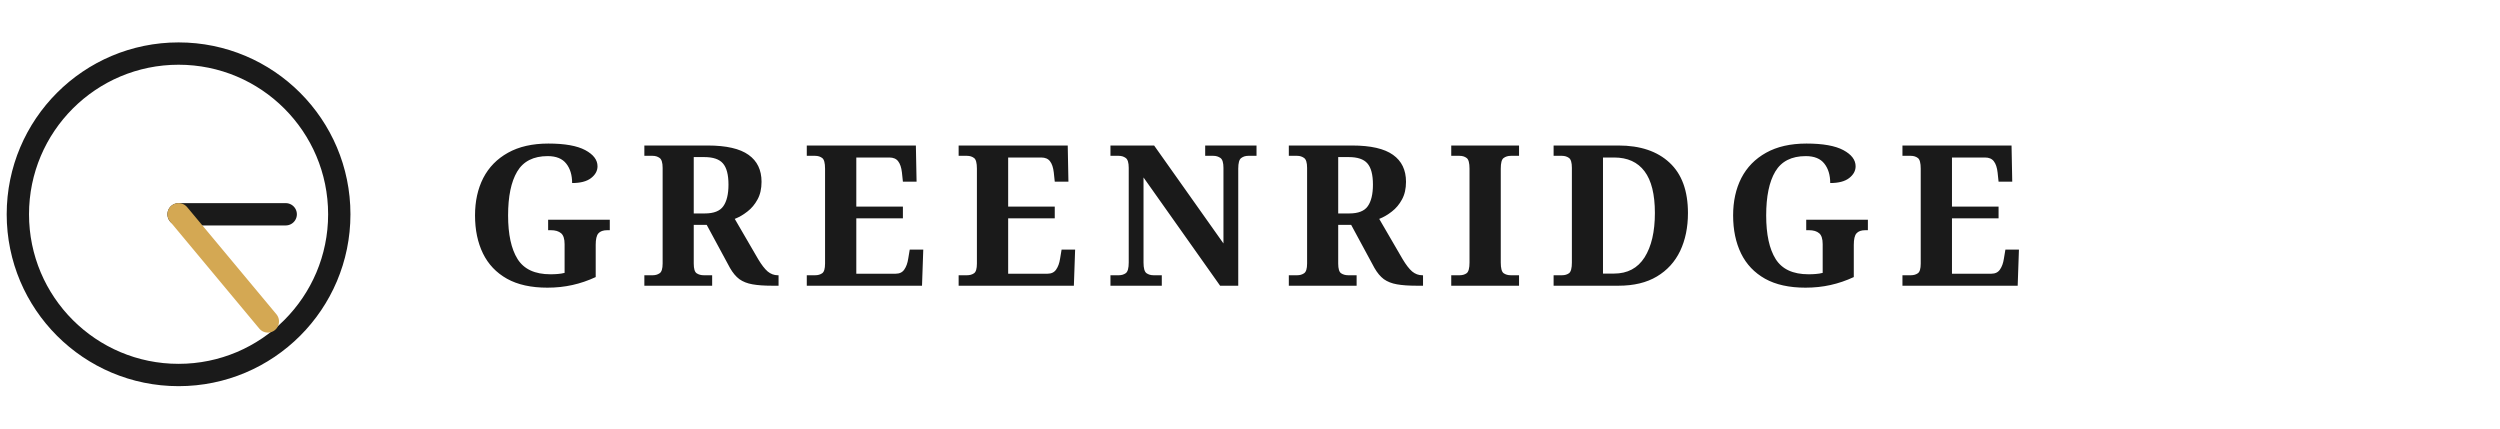
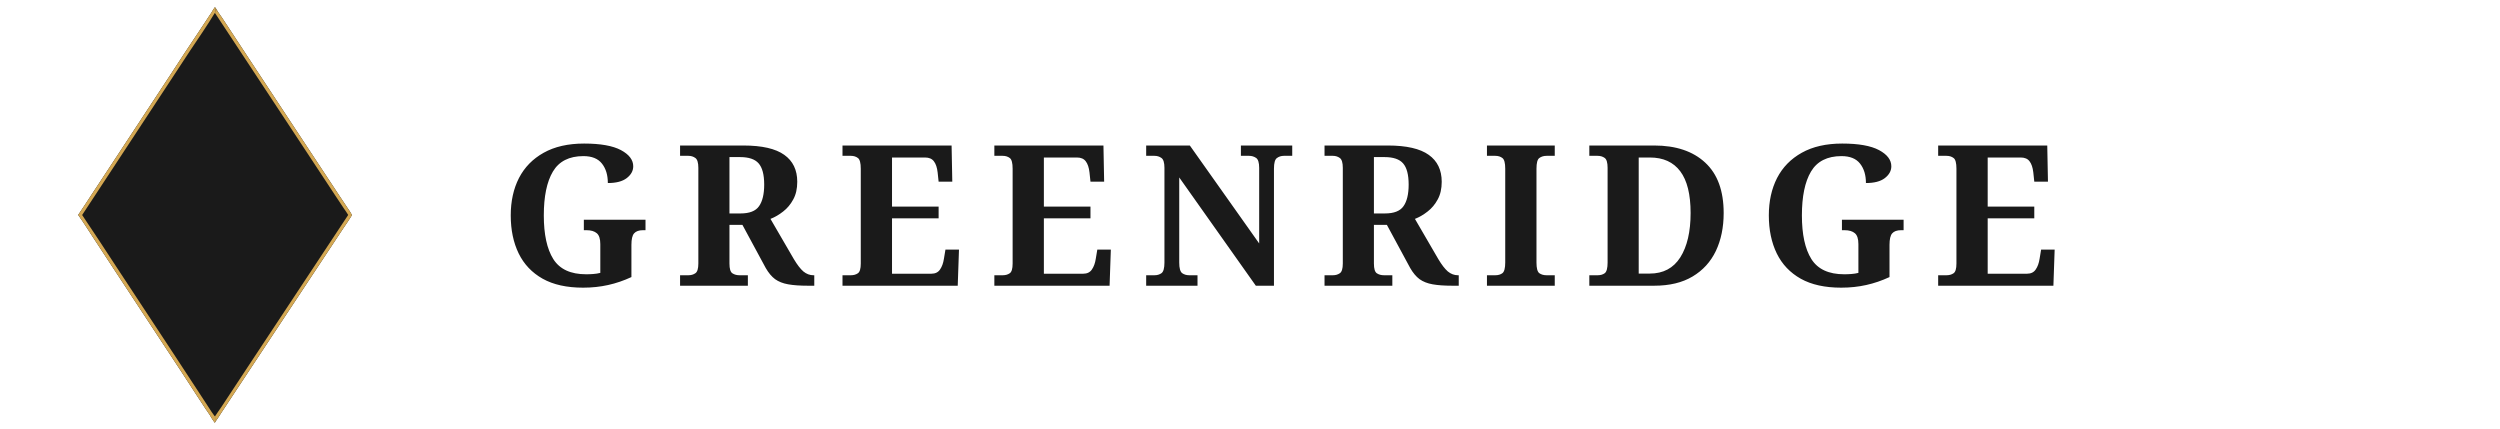
- <svg xmlns="http://www.w3.org/2000/svg" width="280" height="48" viewBox="0 0 280 48" fill="none">
-   <g transform="translate(0, 4)">
-     <circle cx="20" cy="20" r="18" stroke="#1a1a1a" stroke-width="2.5" fill="none" />
-     <path d="M20 20H32" stroke="#1a1a1a" stroke-width="2.5" stroke-linecap="round" />
-     <path d="M20 20L30 32" stroke="#D4A853" stroke-width="2.5" stroke-linecap="round" />
+ <svg xmlns="http://www.w3.org/2000/svg" width="280" height="48" viewBox="0 0 280 48">
+   <g transform="translate(0, 0) scale(0.047)">
+     <path fill="#1a1a1a" d="M503.646 30.472C505.674 26.48 509.552 20.499 512.208 16.94C514.798 20.582 516.945 23.462 518.876 27.518C526.668 38.114 534.783 50.973 542.168 62.078L590.08 134.969L722.171 335.261L807.912 465.223C814.314 474.962 820.775 484.661 827.294 494.321C830.707 499.422 836.324 507.299 838.634 512.535C832.909 522.599 823.619 535.667 817.091 545.476L778.838 603.325L642.486 809.451L552.294 945.899L526.908 984.357C524.588 987.895 516.883 1000.27 514.89 1002.59C513.797 1004.65 513.153 1005.58 511.776 1007.54C508.528 1002.66 503.094 995.166 500.667 990.033C498.93 988.87 441.002 899.257 433.894 888.361L275.163 647.095L222.404 566.682C211.169 549.459 198.123 528.742 186.266 512.185C197.206 496.432 207.641 479.951 218.172 463.918L269.667 385.647L407.394 176.232C428.975 142.859 450.848 109.675 473.01 76.686L493.599 45.541C496.091 41.767 501.027 33.778 503.646 30.472Z" />
+     <path fill="#D4A853" d="M503.646 30.472C505.674 26.48 509.552 20.499 512.208 16.94C514.798 20.582 516.945 23.462 518.876 27.518C516.435 25.204 514.944 22.272 513.085 19.432C513.051 23.008 513.033 27.823 512.523 31.363L511.737 31.054C493.583 61.196 472.282 91.879 452.681 121.238L398.032 204.452L195.765 512.382C223.654 553.965 251.242 595.748 278.528 637.729L412.019 840.519L474.646 936.156L498.13 972.133C501.572 977.371 507.672 987.134 511.428 991.687L512.465 991.942C512.506 993.33 512.37 1003.9 512.623 1004.27C513.221 1004.02 514.301 1003.04 514.89 1002.59C513.797 1004.65 513.153 1005.58 511.776 1007.54C508.528 1002.66 503.094 995.166 500.667 990.033C498.93 988.87 441.002 899.257 433.894 888.361L275.163 647.095L222.404 566.682C211.169 549.459 198.123 528.742 186.266 512.185C197.206 496.432 207.641 479.951 218.172 463.918L269.667 385.647L407.394 176.232C428.975 142.859 450.848 109.675 473.01 76.686L493.599 45.541C496.091 41.767 501.027 33.778 503.646 30.472Z" />
+     <path fill="#D4A853" d="M512.523 31.363C513.033 27.823 513.051 23.008 513.085 19.432C514.944 22.272 516.435 25.204 518.876 27.518C526.668 38.114 534.783 50.973 542.168 62.078L590.08 134.969L722.171 335.261L807.912 465.223C814.314 474.962 820.775 484.661 827.294 494.321C830.707 499.422 836.324 507.299 838.634 512.535C832.909 522.599 823.619 535.667 817.091 545.476L778.838 603.325L642.486 809.451L552.294 945.899L526.908 984.357C524.588 987.895 516.883 1000.27 514.89 1002.59C514.301 1003.04 513.221 1004.02 512.623 1004.27C512.37 1003.9 512.506 993.33 512.465 991.942C516.819 984.837 523.466 976.152 528.244 968.791L590.897 873.642L829.738 512.23C827.192 507.497 822.252 500.957 819.062 496.198L796.968 462.909L725.816 354.92L512.523 31.363Z" />
  </g>
-   <text x="52" y="32" font-family="Georgia, 'Cormorant Garamond', serif" font-size="22" font-weight="600" fill="#1a1a1a" letter-spacing="0.12em">GREENRIDGE</text>
+   <text x="56" y="32" font-family="Georgia, 'Cormorant Garamond', serif" font-size="22" font-weight="600" fill="#1a1a1a" letter-spacing="0.12em">GREENRIDGE</text>
</svg>
